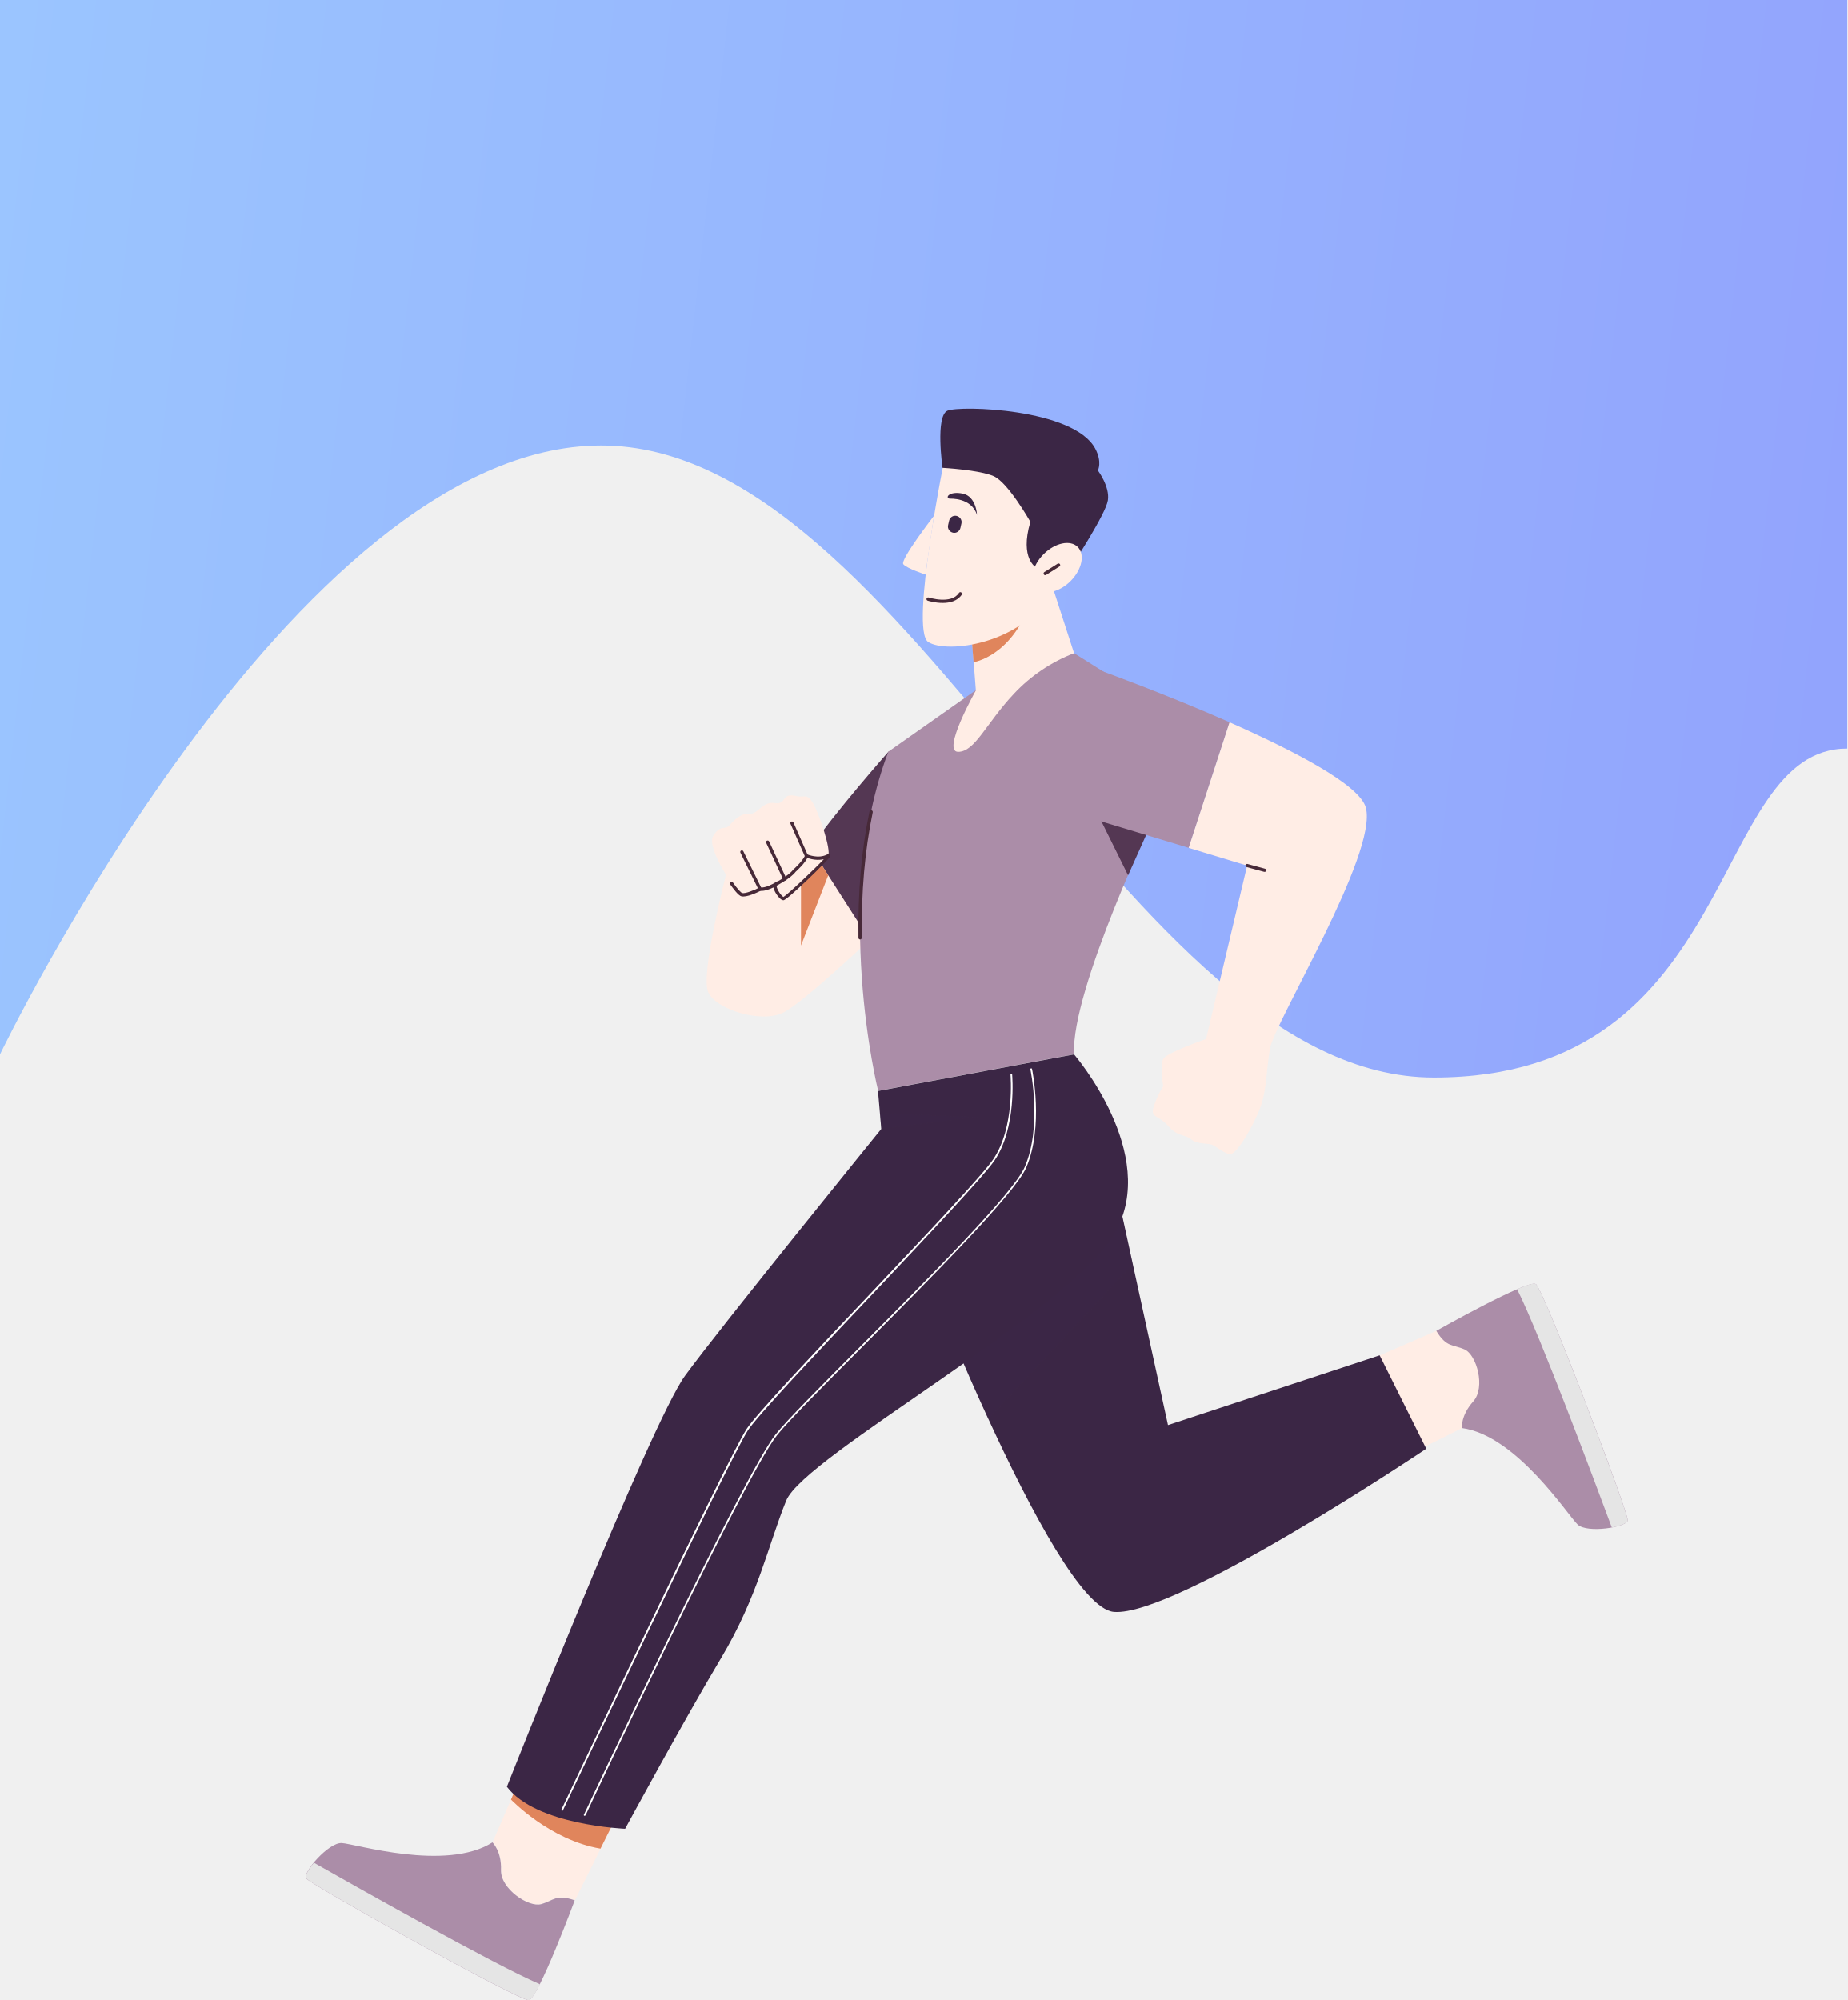
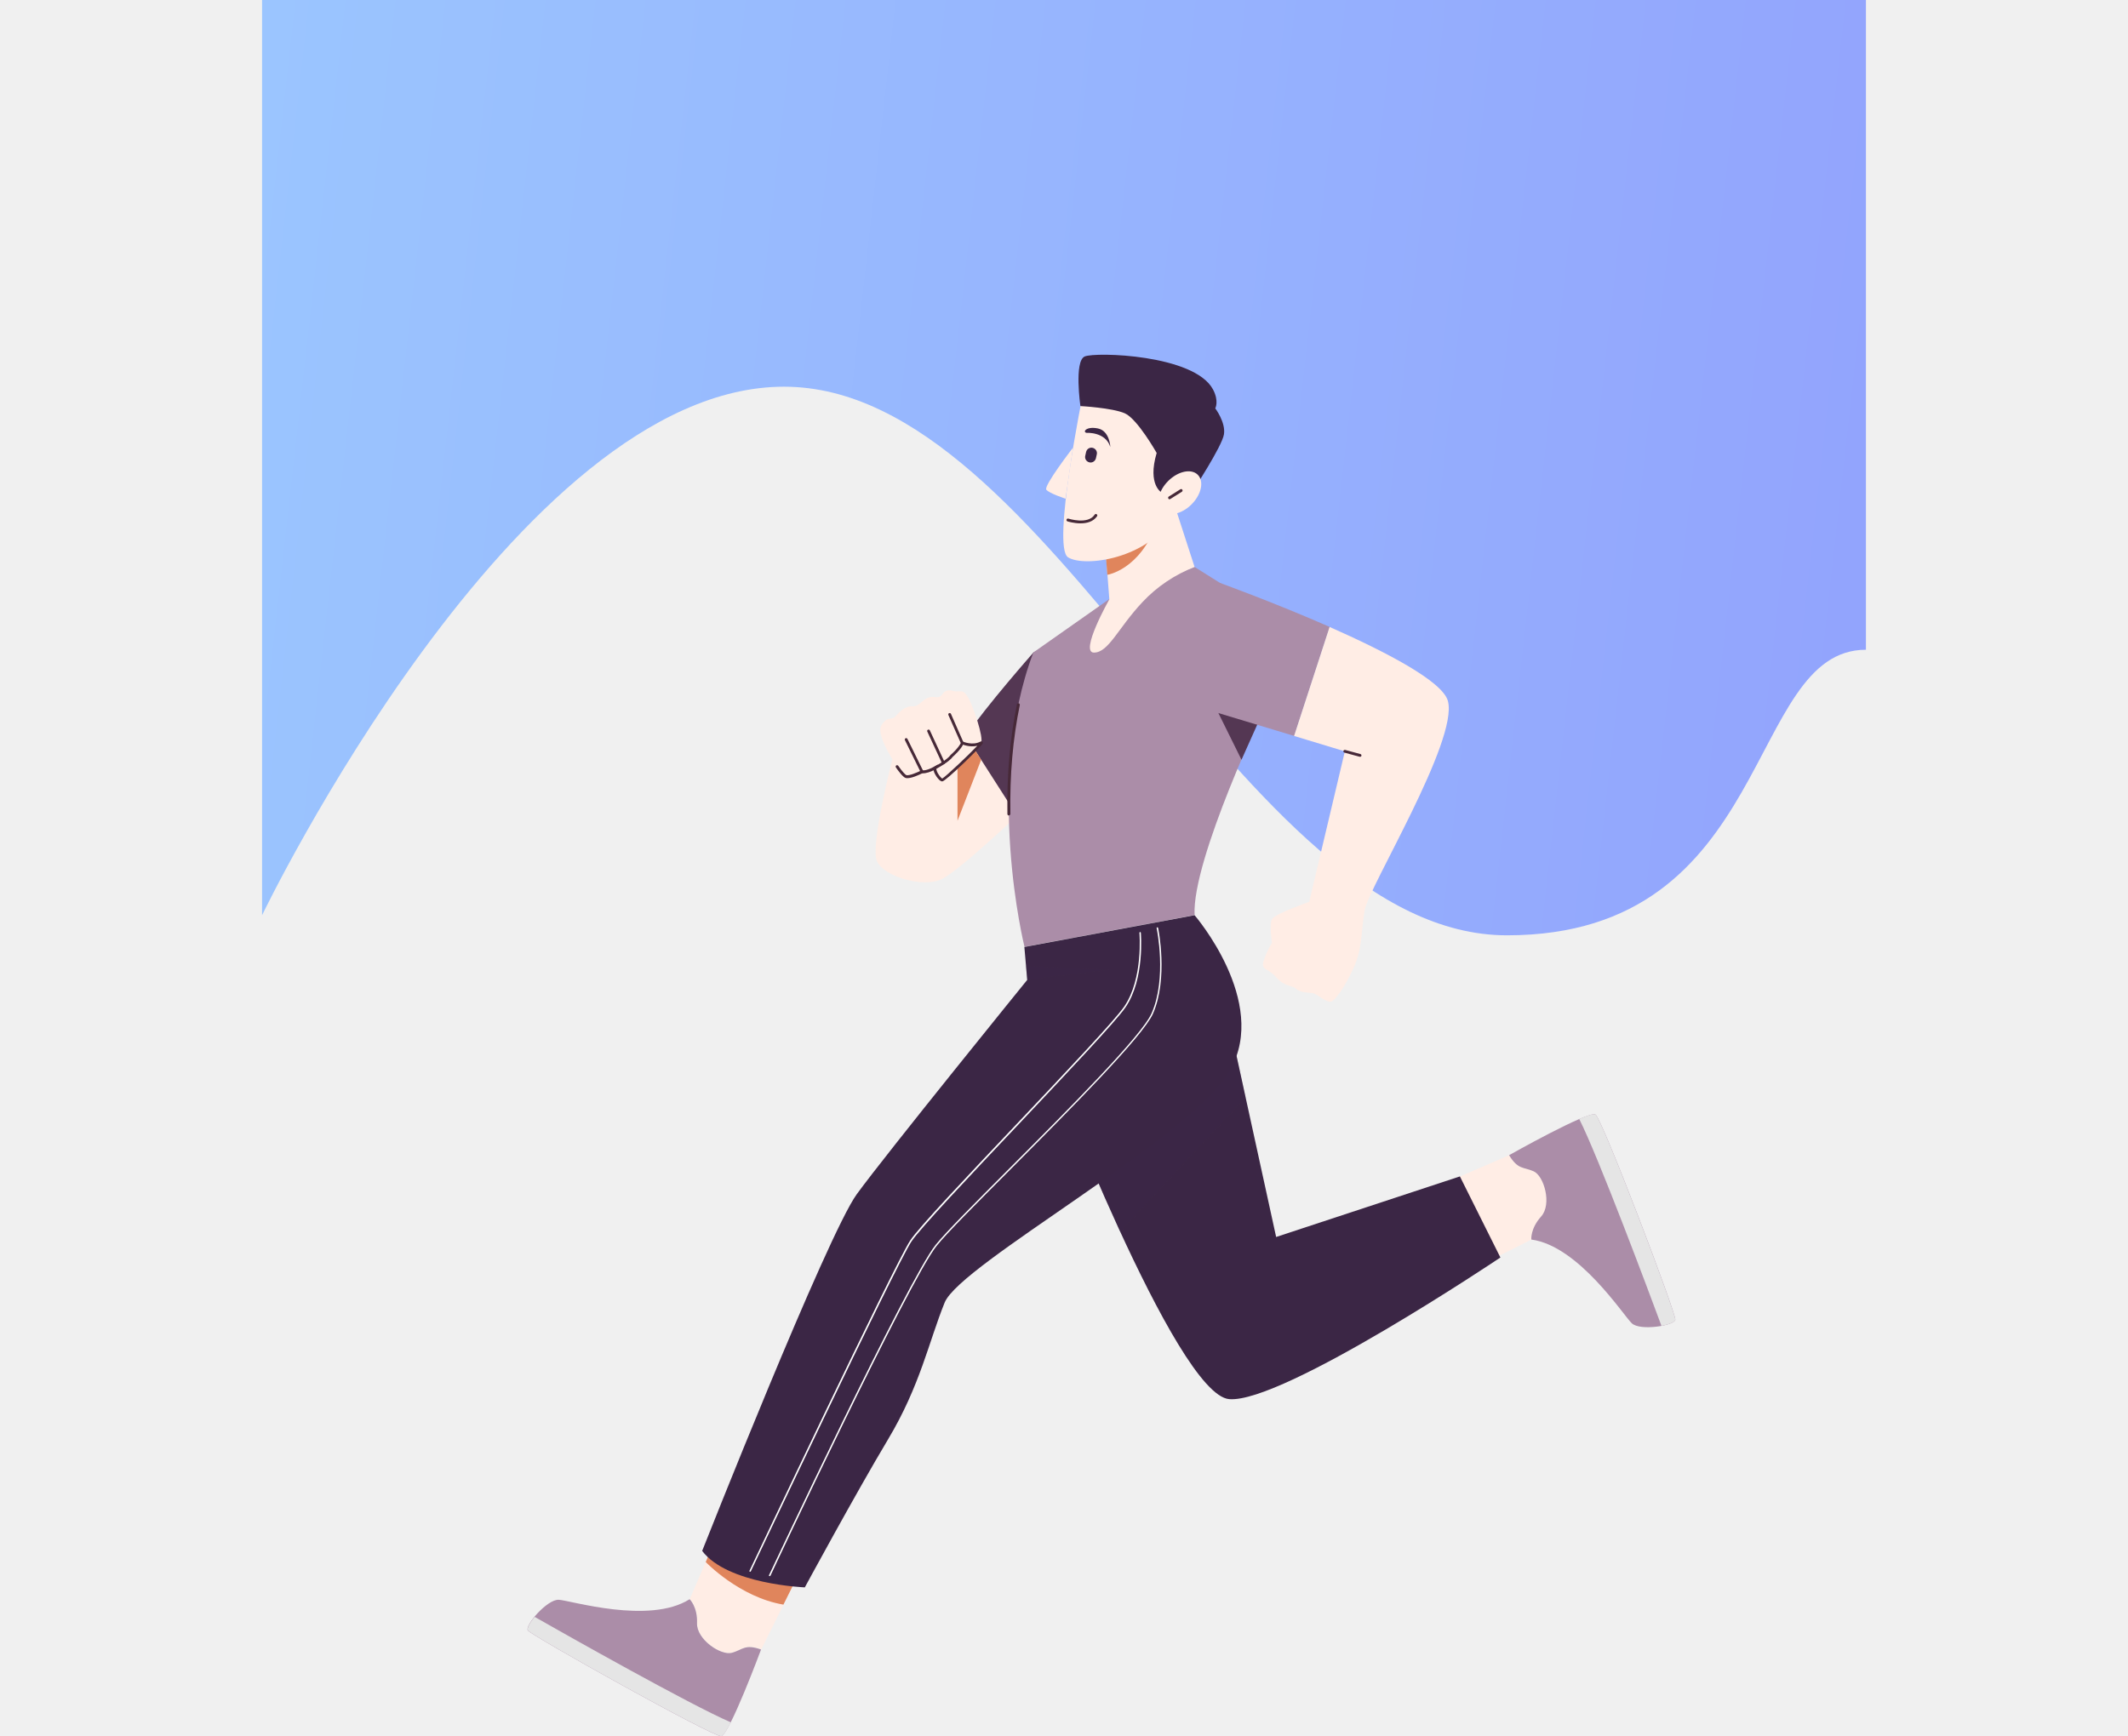
- <svg xmlns="http://www.w3.org/2000/svg" width="375" height="406" viewBox="0 0 375 406" fill="none">
+ <svg xmlns="http://www.w3.org/2000/svg" width="375" height="306" viewBox="0 0 375 406" fill="none">
  <path d="M0 214.043C0 214.043 59.433 90.437 122.033 90.437C184.633 90.437 228.467 218.742 291.067 218.742C353.667 218.742 346.733 151.957 375 151.957V-40H0V214.043Z" fill="url(#paint0_linear_698_3796)" />
  <path d="M164.567 172.119L147.367 177.618C147.367 177.618 142.133 197.813 143.767 201.413C145.4 205.012 154.6 207.744 158.967 205.578C163.333 203.412 178.133 189.249 178.133 189.249L164.567 172.119Z" fill="#FFEDE5" />
  <path d="M180.333 152.623C180.333 152.623 169.333 165.087 164.566 172.119L176.833 191.281L189.666 179.751C189.666 179.751 187.533 147.858 180.333 152.623Z" fill="#543753" />
  <path d="M162.6 172.752V191.948L168.133 177.685L164.567 172.119L162.6 172.752Z" fill="#E0855C" />
  <path d="M161.767 161.621C163.267 161.988 163.733 160.955 164.967 162.921C166.2 164.887 168.8 172.586 168.1 173.752C167.4 174.918 159.633 182.417 159.067 182.417C158.5 182.417 157.067 180.317 157.367 179.584C157.367 179.584 155.533 180.684 154.333 180.484C154.333 180.484 151.667 181.884 150.6 181.617C149.533 181.35 143.3 172.152 144.767 169.72C146.233 167.287 147.167 168.553 148.033 167.587C148.9 166.62 150.367 165.021 152.133 165.187C153.9 165.354 154.7 162.621 157.267 163.021C159.833 163.421 158.433 160.788 161.767 161.621Z" fill="#FFEDE5" />
  <path d="M157.333 179.917C157.2 179.917 157.1 179.851 157.033 179.751C156.933 179.584 157 179.384 157.167 179.317C157.2 179.317 160.2 177.718 161 176.551L161.067 176.485C161.1 176.485 162.8 174.952 163.367 173.785L160.467 167.22C160.4 167.054 160.467 166.854 160.633 166.787C160.8 166.72 161 166.787 161.067 166.954L164.067 173.785L164 173.919C163.5 175.185 161.767 176.751 161.5 176.985C160.567 178.284 157.567 179.851 157.433 179.917C157.433 179.884 157.4 179.917 157.333 179.917Z" fill="#472938" />
  <path d="M154.3 180.817C154.166 180.817 154.066 180.75 154 180.617L150.3 173.086C150.233 172.919 150.3 172.719 150.466 172.652C150.633 172.586 150.833 172.652 150.9 172.819L154.6 180.351C154.666 180.517 154.6 180.717 154.433 180.784C154.4 180.817 154.366 180.817 154.3 180.817Z" fill="#472938" />
  <path d="M159.3 178.751C159.166 178.751 159.066 178.684 159 178.551L155.533 171.086C155.466 170.919 155.533 170.719 155.7 170.653C155.866 170.586 156.066 170.653 156.133 170.819L159.6 178.284C159.666 178.451 159.6 178.651 159.433 178.718C159.4 178.751 159.333 178.751 159.3 178.751Z" fill="#472938" />
  <path d="M159.033 182.75C158.5 182.75 157.9 181.917 157.667 181.584C157.5 181.35 157.133 180.751 157 180.151C156.367 180.451 155.267 180.917 154.367 180.85C153.833 181.117 151.567 182.217 150.5 181.95C149.9 181.817 148.8 180.351 148.2 179.484C148.1 179.317 148.133 179.118 148.267 179.018C148.4 178.918 148.633 178.951 148.733 179.084C149.767 180.584 150.467 181.217 150.633 181.284C151.333 181.45 153.133 180.684 154.133 180.184L154.233 180.151H154.333C155.433 180.317 157.133 179.284 157.167 179.284L158.033 178.784L157.667 179.717C157.633 179.817 157.633 180.151 157.967 180.784C158.367 181.517 158.833 181.984 159.033 182.084C159.867 181.617 165.3 176.485 167.233 174.419C165.433 174.852 163.7 174.085 163.633 174.052C163.467 173.985 163.4 173.785 163.467 173.619C163.533 173.452 163.733 173.385 163.9 173.452C163.933 173.452 166.1 174.419 167.933 173.452C168.167 173.319 168.333 173.385 168.4 173.485C168.5 173.552 168.567 173.719 168.5 173.885C168.267 174.485 159.833 182.75 159.033 182.75Z" fill="#472938" />
  <path d="M218.033 132.595L234.733 143.092V164.854C234.733 164.854 217.366 200.979 218.033 214.01L178.266 221.441C178.266 221.441 168.733 183.183 180.333 152.59L198.066 140.126L218.033 132.595Z" fill="#AB8DA8" />
  <path d="M174.6 190.715C174.433 190.715 174.267 190.582 174.267 190.382C174.133 181.15 174.867 172.552 176.5 164.754C176.533 164.587 176.7 164.454 176.9 164.487C177.067 164.521 177.2 164.687 177.167 164.887C175.567 172.619 174.8 181.184 174.967 190.348C174.933 190.548 174.8 190.715 174.6 190.715Z" fill="#472938" />
  <path d="M234.733 164.887L221.7 162.921L229 177.685L234.733 164.887Z" fill="#543753" />
  <path d="M213.7 119.231L218.033 132.595C213.4 134.394 209.233 137.194 205.833 140.826C200.133 146.891 197.933 152.623 194.5 152.623C191.067 152.623 198.1 140.16 198.1 140.16L197.2 128.496L213.7 119.231Z" fill="#FFEDE5" />
  <path d="M197.633 134.428C197.633 134.428 205.267 133.294 209.167 122.33L197.167 128.496L197.633 134.428Z" fill="#E0855C" />
  <path d="M191.967 91.937C191.967 91.937 184.6 127.862 188.433 130.328C192.267 132.795 207.4 130.662 213.033 120.664C218.667 110.666 211.6 91.937 191.967 91.937Z" fill="#FFEDE5" />
  <path d="M189.6 104.701C189.6 104.701 182.667 113.666 183.367 114.532C184.067 115.398 187.867 116.632 187.867 116.632L189.6 104.701Z" fill="#FFEDE5" />
  <path d="M210.4 115.232C210.4 115.232 206.933 113.499 209.167 105.934C209.167 105.934 204.667 97.969 201.733 96.669C198.8 95.37 191.333 94.97 191.333 94.97C191.333 94.97 189.833 84.472 192.333 83.372C194.833 82.273 217.967 82.906 222.333 91.071C223.8 93.837 222.867 95.503 222.867 95.503C222.867 95.503 225.333 98.769 224.9 101.568C224.467 104.368 217.667 114.732 217.667 114.732L210.4 115.232Z" fill="#3B2645" />
  <path d="M217.318 117.964C219.636 115.647 220.29 112.545 218.78 111.036C217.27 109.526 214.167 110.18 211.85 112.497C209.533 114.813 208.879 117.915 210.389 119.425C211.899 120.934 215.001 120.28 217.318 117.964Z" fill="#FFEDE5" />
  <path d="M191.366 122.397C189.8 122.397 188.4 121.964 188.3 121.93C188.133 121.864 188.033 121.697 188.1 121.497C188.166 121.33 188.333 121.231 188.533 121.297C188.566 121.297 193.1 122.764 194.666 120.364C194.766 120.197 194.966 120.164 195.133 120.264C195.3 120.364 195.333 120.564 195.233 120.731C194.333 122.03 192.8 122.397 191.366 122.397Z" fill="#472938" />
  <path d="M212.167 116.765C212.067 116.765 211.933 116.698 211.9 116.598C211.8 116.432 211.833 116.232 212 116.132L214.7 114.432C214.867 114.332 215.067 114.365 215.167 114.532C215.267 114.699 215.233 114.899 215.067 114.999L212.367 116.698C212.3 116.732 212.233 116.765 212.167 116.765Z" fill="#472938" />
  <path d="M194.2 104.734C194.9 104.901 195.333 105.601 195.167 106.267L194.967 107.167C194.8 107.867 194.1 108.3 193.433 108.133C192.733 107.967 192.3 107.267 192.467 106.6L192.667 105.701C192.833 105.001 193.5 104.568 194.2 104.734Z" fill="#3B2645" />
  <path d="M192.8 101.235C192.8 101.235 197.2 100.935 198.333 104.534C198.333 104.534 198.2 100.768 195.433 100.202C192.667 99.635 191.767 101.068 192.8 101.235Z" fill="#3B2645" />
  <path d="M223.967 136.327C209 133.794 218.933 165.354 218.933 165.354L241.333 172.119L249.633 146.625C236.6 140.893 223.967 136.327 223.967 136.327Z" fill="#AB8DA8" />
  <path d="M244.833 210.91C244.833 210.91 236.933 213.676 236.167 214.91C235.4 216.143 236.133 220.508 236.133 220.508C235.3 221.841 234.633 223.241 234.167 224.741C233.5 226.973 235.167 226.307 237.133 228.573C239.1 230.839 240.7 230.273 241.833 231.306C242.967 232.339 245.267 232.006 246.167 232.439C247.067 232.872 248.767 234.338 249.8 234.272C250.833 234.205 253.267 230.673 255.267 226.24C257.267 221.808 256.9 218.209 257.8 212.877C258.7 207.544 279.733 173.252 277.267 163.954C276.033 159.322 262.633 152.39 249.6 146.625L241.3 172.119L253.167 175.718L244.833 210.91Z" fill="#FFEDE5" />
  <path d="M256.733 176.985C256.7 176.985 256.667 176.985 256.633 176.985L253.067 176.018C252.9 175.985 252.767 175.785 252.833 175.618C252.867 175.452 253.067 175.352 253.233 175.385L256.8 176.351C256.967 176.385 257.1 176.585 257.033 176.751C257.033 176.885 256.9 176.985 256.733 176.985Z" fill="#472938" />
  <path d="M283.833 296.391L296.8 289.893C296.8 289.893 296.5 287.36 299.1 284.494C301.7 281.628 299.767 274.996 297.333 273.93C294.9 272.863 293.7 273.596 291.6 270.164L272.833 278.295L283.833 296.391Z" fill="#FFEDE5" />
  <path d="M297.3 273.93C299.733 274.996 301.633 281.628 299.067 284.494C296.5 287.36 296.767 289.893 296.767 289.893C307.867 291.392 318.3 307.655 320.267 309.488C322.233 311.321 330.2 310.022 330.433 308.655C330.667 307.289 313.367 261.666 311.767 260.666C310.167 259.666 291.567 270.164 291.567 270.164C293.667 273.596 294.867 272.863 297.3 273.93Z" fill="#AB8DA8" />
  <path d="M330.433 308.655C330.633 307.289 313.367 261.666 311.767 260.666C311.367 260.399 309.9 260.866 307.967 261.699C312.567 270.83 324.3 302.29 327.2 310.088C328.933 309.755 330.333 309.222 330.433 308.655Z" fill="#E5E5E5" />
  <path d="M183.867 248.202C183.867 248.202 213.6 326.185 226.133 327.218C238.667 328.251 289.533 294.092 289.533 294.092L280.067 275.129L237.1 289.293L226.4 240.337L183.867 248.202Z" fill="#3B2645" />
  <g opacity="0.5">
    <path opacity="0.5" d="M226.4 240.37L183.867 248.202C183.867 248.202 191.5 268.198 200.633 288.06L229.933 256.7L226.4 240.37Z" fill="#3B2645" />
  </g>
  <path d="M105.733 360.677L100 373.974C100 373.974 101.867 375.74 101.733 379.573C101.6 383.405 107.333 387.271 109.9 386.504C112.467 385.738 112.9 384.405 116.733 385.705L125.867 367.375L105.733 360.677Z" fill="#FFEDE5" />
  <path d="M103.733 365.309C103.733 365.309 111.6 373.541 121.9 375.274L125.833 367.375L105.733 360.643L103.733 365.309Z" fill="#E0855C" />
  <path d="M218.033 214.043C218.033 214.043 235.433 234.205 226.367 250.202C217.3 266.198 163.267 295.591 159.6 304.623C155.933 313.654 153.867 324.085 146.367 336.616C138.867 349.146 126.9 371.241 126.9 371.241C126.9 371.241 108.8 370.541 102.9 362.71C102.9 362.71 132.1 288.826 139.067 279.262C146.033 269.697 178.9 229.173 178.9 229.173L178.233 221.475L218.033 214.043Z" fill="#3B2645" />
  <path d="M118.667 368.608C118.633 368.608 118.633 368.608 118.6 368.608C118.533 368.575 118.467 368.475 118.533 368.375C118.867 367.675 151.033 299.157 157.467 291.159C159.833 288.193 166.8 281.228 174.833 273.163C188.6 259.366 205.7 242.203 208 236.938C211.6 228.74 209.2 217.209 209.167 217.076C209.133 216.976 209.2 216.909 209.3 216.876C209.4 216.842 209.467 216.909 209.5 217.009C209.533 217.109 211.933 228.773 208.3 237.071C205.967 242.37 188.833 259.566 175.067 273.396C167.033 281.461 160.1 288.393 157.733 291.359C151.333 299.324 119.167 367.809 118.867 368.508C118.8 368.575 118.733 368.608 118.667 368.608Z" fill="white" />
  <path d="M114.1 367.575C114.067 367.575 114.067 367.575 114.033 367.575C113.967 367.542 113.9 367.442 113.967 367.342C114.3 366.642 147.667 296.058 151.533 290.126C153.5 287.093 165.233 274.696 176.567 262.732C187.767 250.901 199.367 238.638 201.6 235.372C206.067 228.84 205.133 218.242 205.133 218.142C205.133 218.042 205.2 217.975 205.3 217.975C205.4 217.975 205.467 218.042 205.467 218.142C205.467 218.242 206.433 228.973 201.867 235.605C199.6 238.904 188 251.168 176.8 263.032C165.467 274.996 153.767 287.393 151.8 290.393C147.967 296.325 114.567 366.875 114.233 367.575C114.233 367.542 114.167 367.575 114.1 367.575Z" fill="white" />
  <path d="M109.867 386.538C107.333 387.271 101.567 383.438 101.7 379.606C101.833 375.773 99.967 374.007 99.967 374.007C90.5 380.006 72.067 374.274 69.367 374.14C66.667 374.007 61.4 380.139 62.133 381.306C62.867 382.472 105.433 406.267 107.333 406.033C109.233 405.8 116.667 385.771 116.667 385.771C112.867 384.438 112.433 385.805 109.867 386.538Z" fill="#AB8DA8" />
  <path d="M62.166 381.305C62.867 382.472 105.467 406.267 107.367 406.033C107.833 405.967 108.667 404.7 109.6 402.801C100.2 398.768 70.933 382.239 63.733 378.14C62.6 379.473 61.867 380.806 62.166 381.305Z" fill="#E5E5E5" />
  <g opacity="0.5">
    <path opacity="0.5" d="M178.9 229.173C178.9 229.173 198.667 226.707 198.467 226.773C198.267 226.84 178.633 225.907 178.633 225.907L178.9 229.173Z" fill="#3B2645" />
  </g>
  <defs>
    <linearGradient id="paint0_linear_698_3796" x1="375" y1="218.742" x2="-121.545" y2="163.055" gradientUnits="userSpaceOnUse">
      <stop stop-color="#92A3FD" />
      <stop offset="1" stop-color="#9DCEFF" />
    </linearGradient>
  </defs>
</svg>
